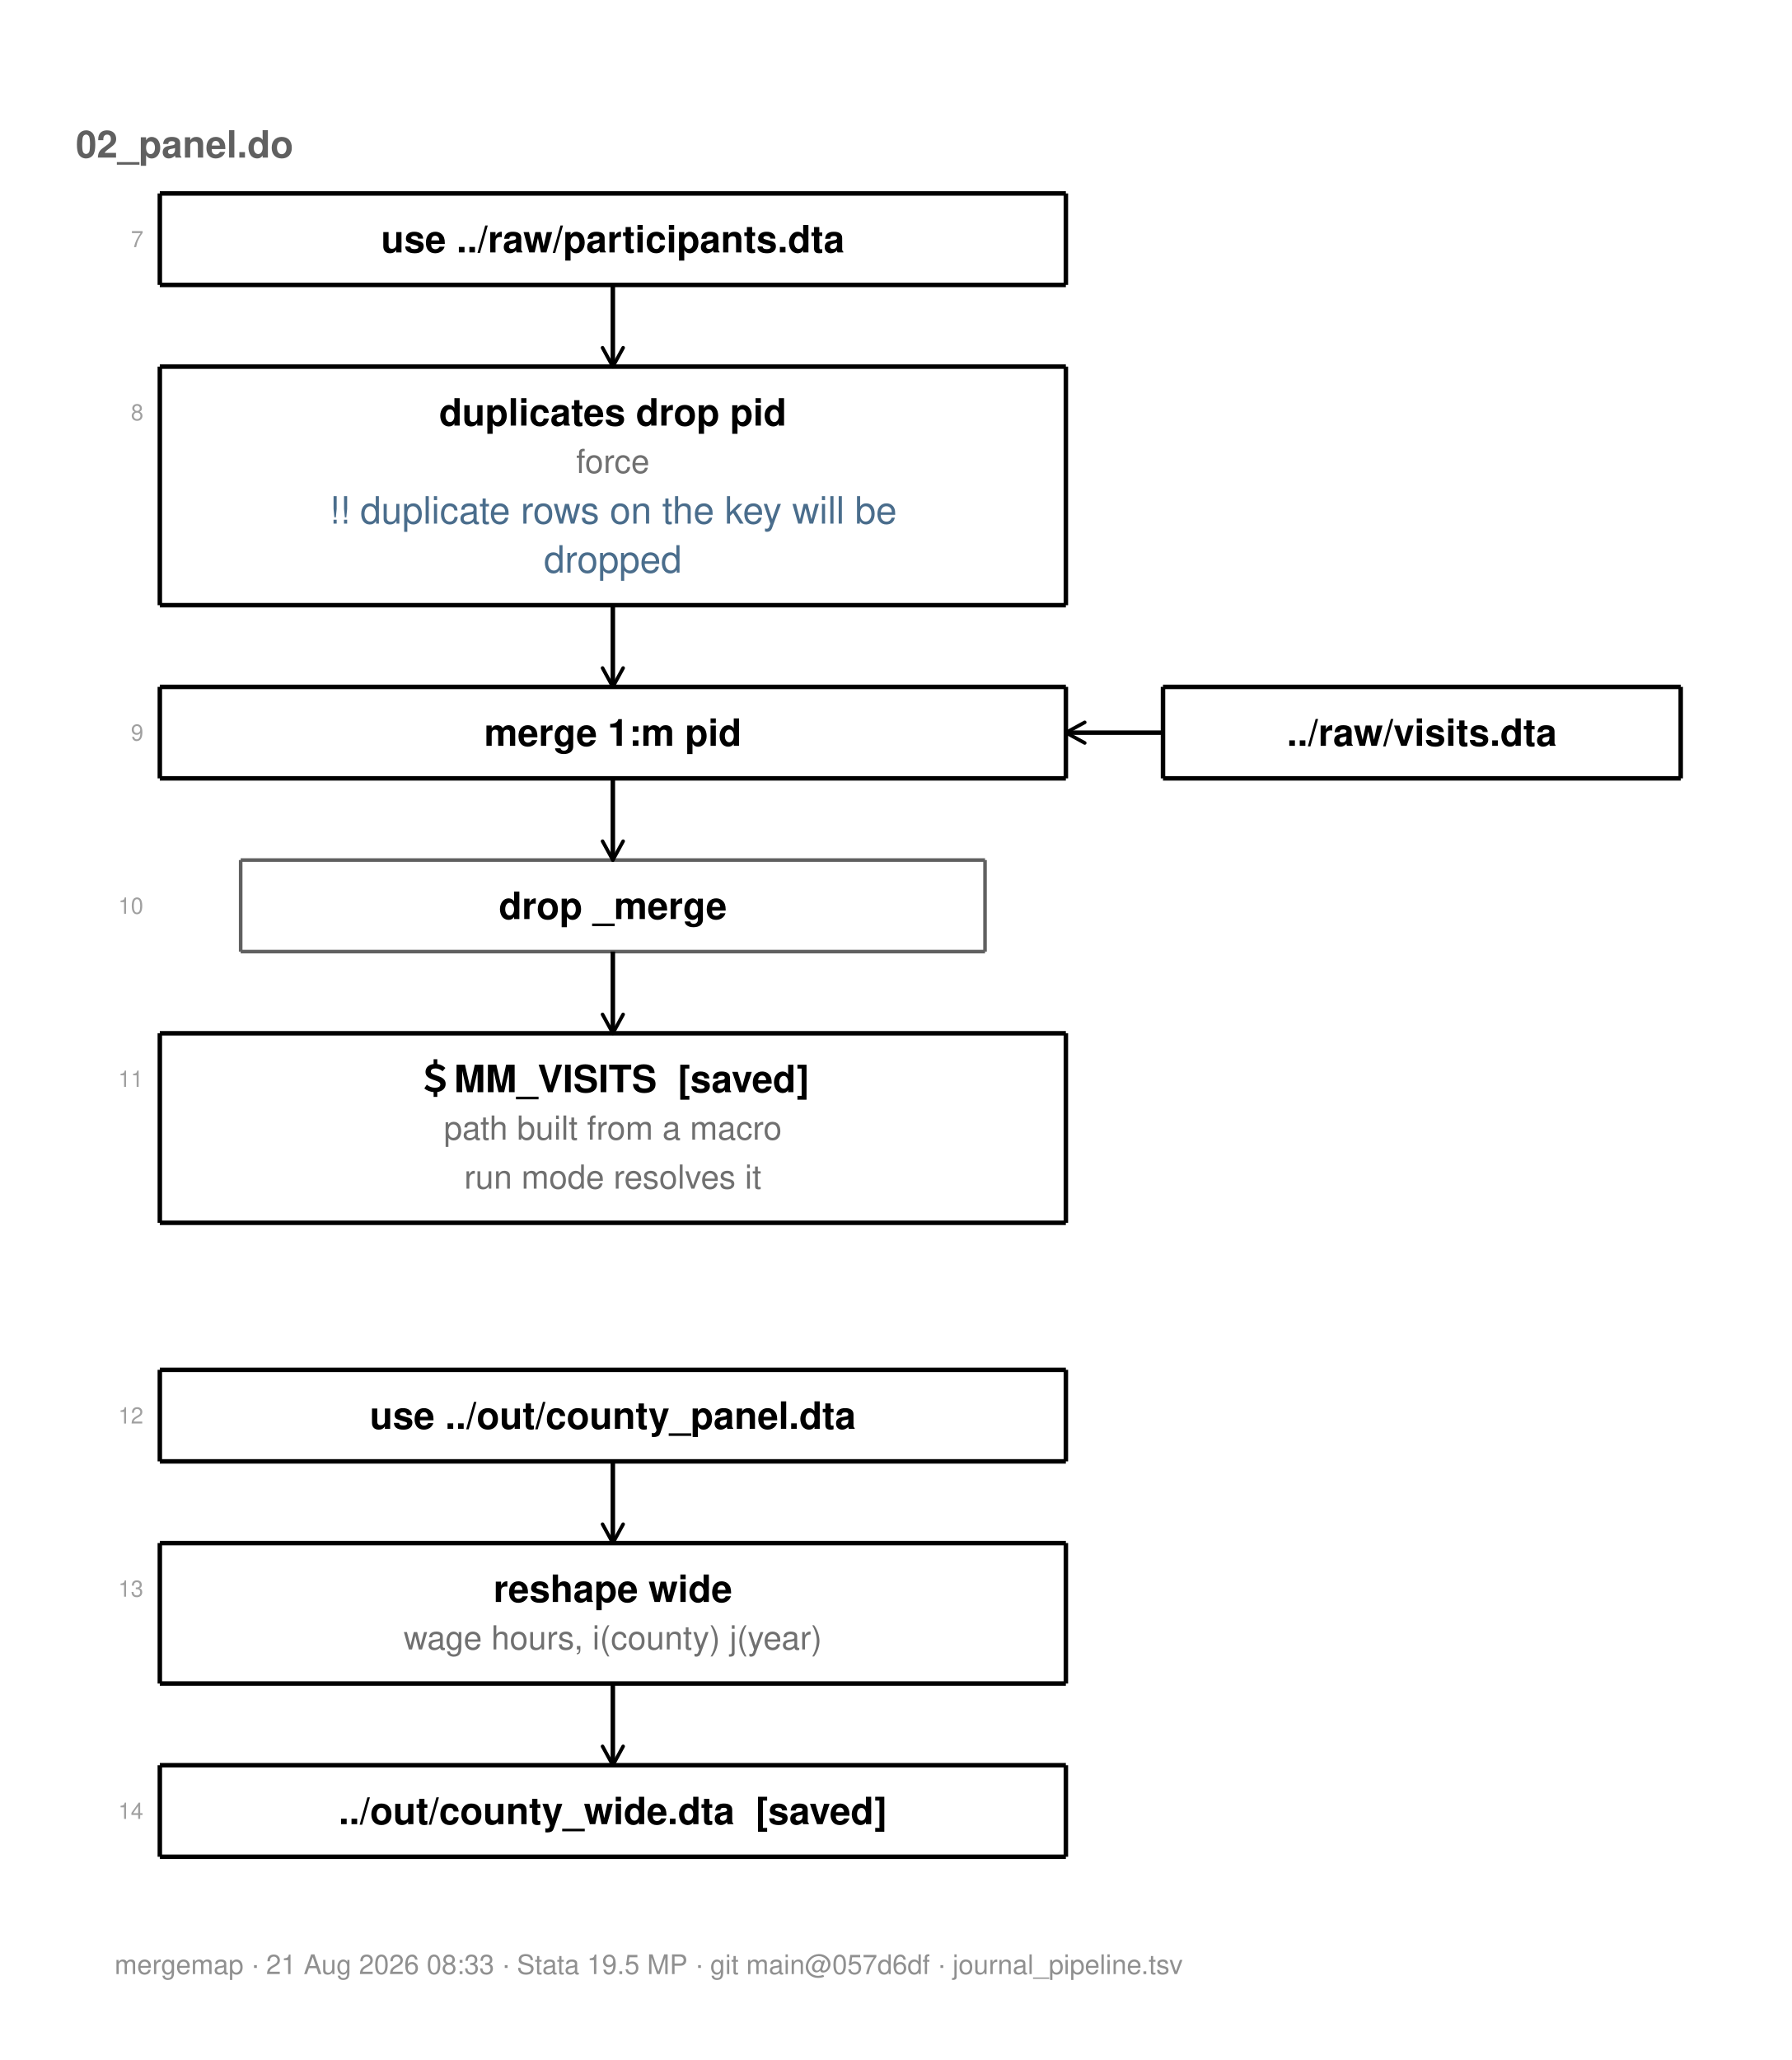
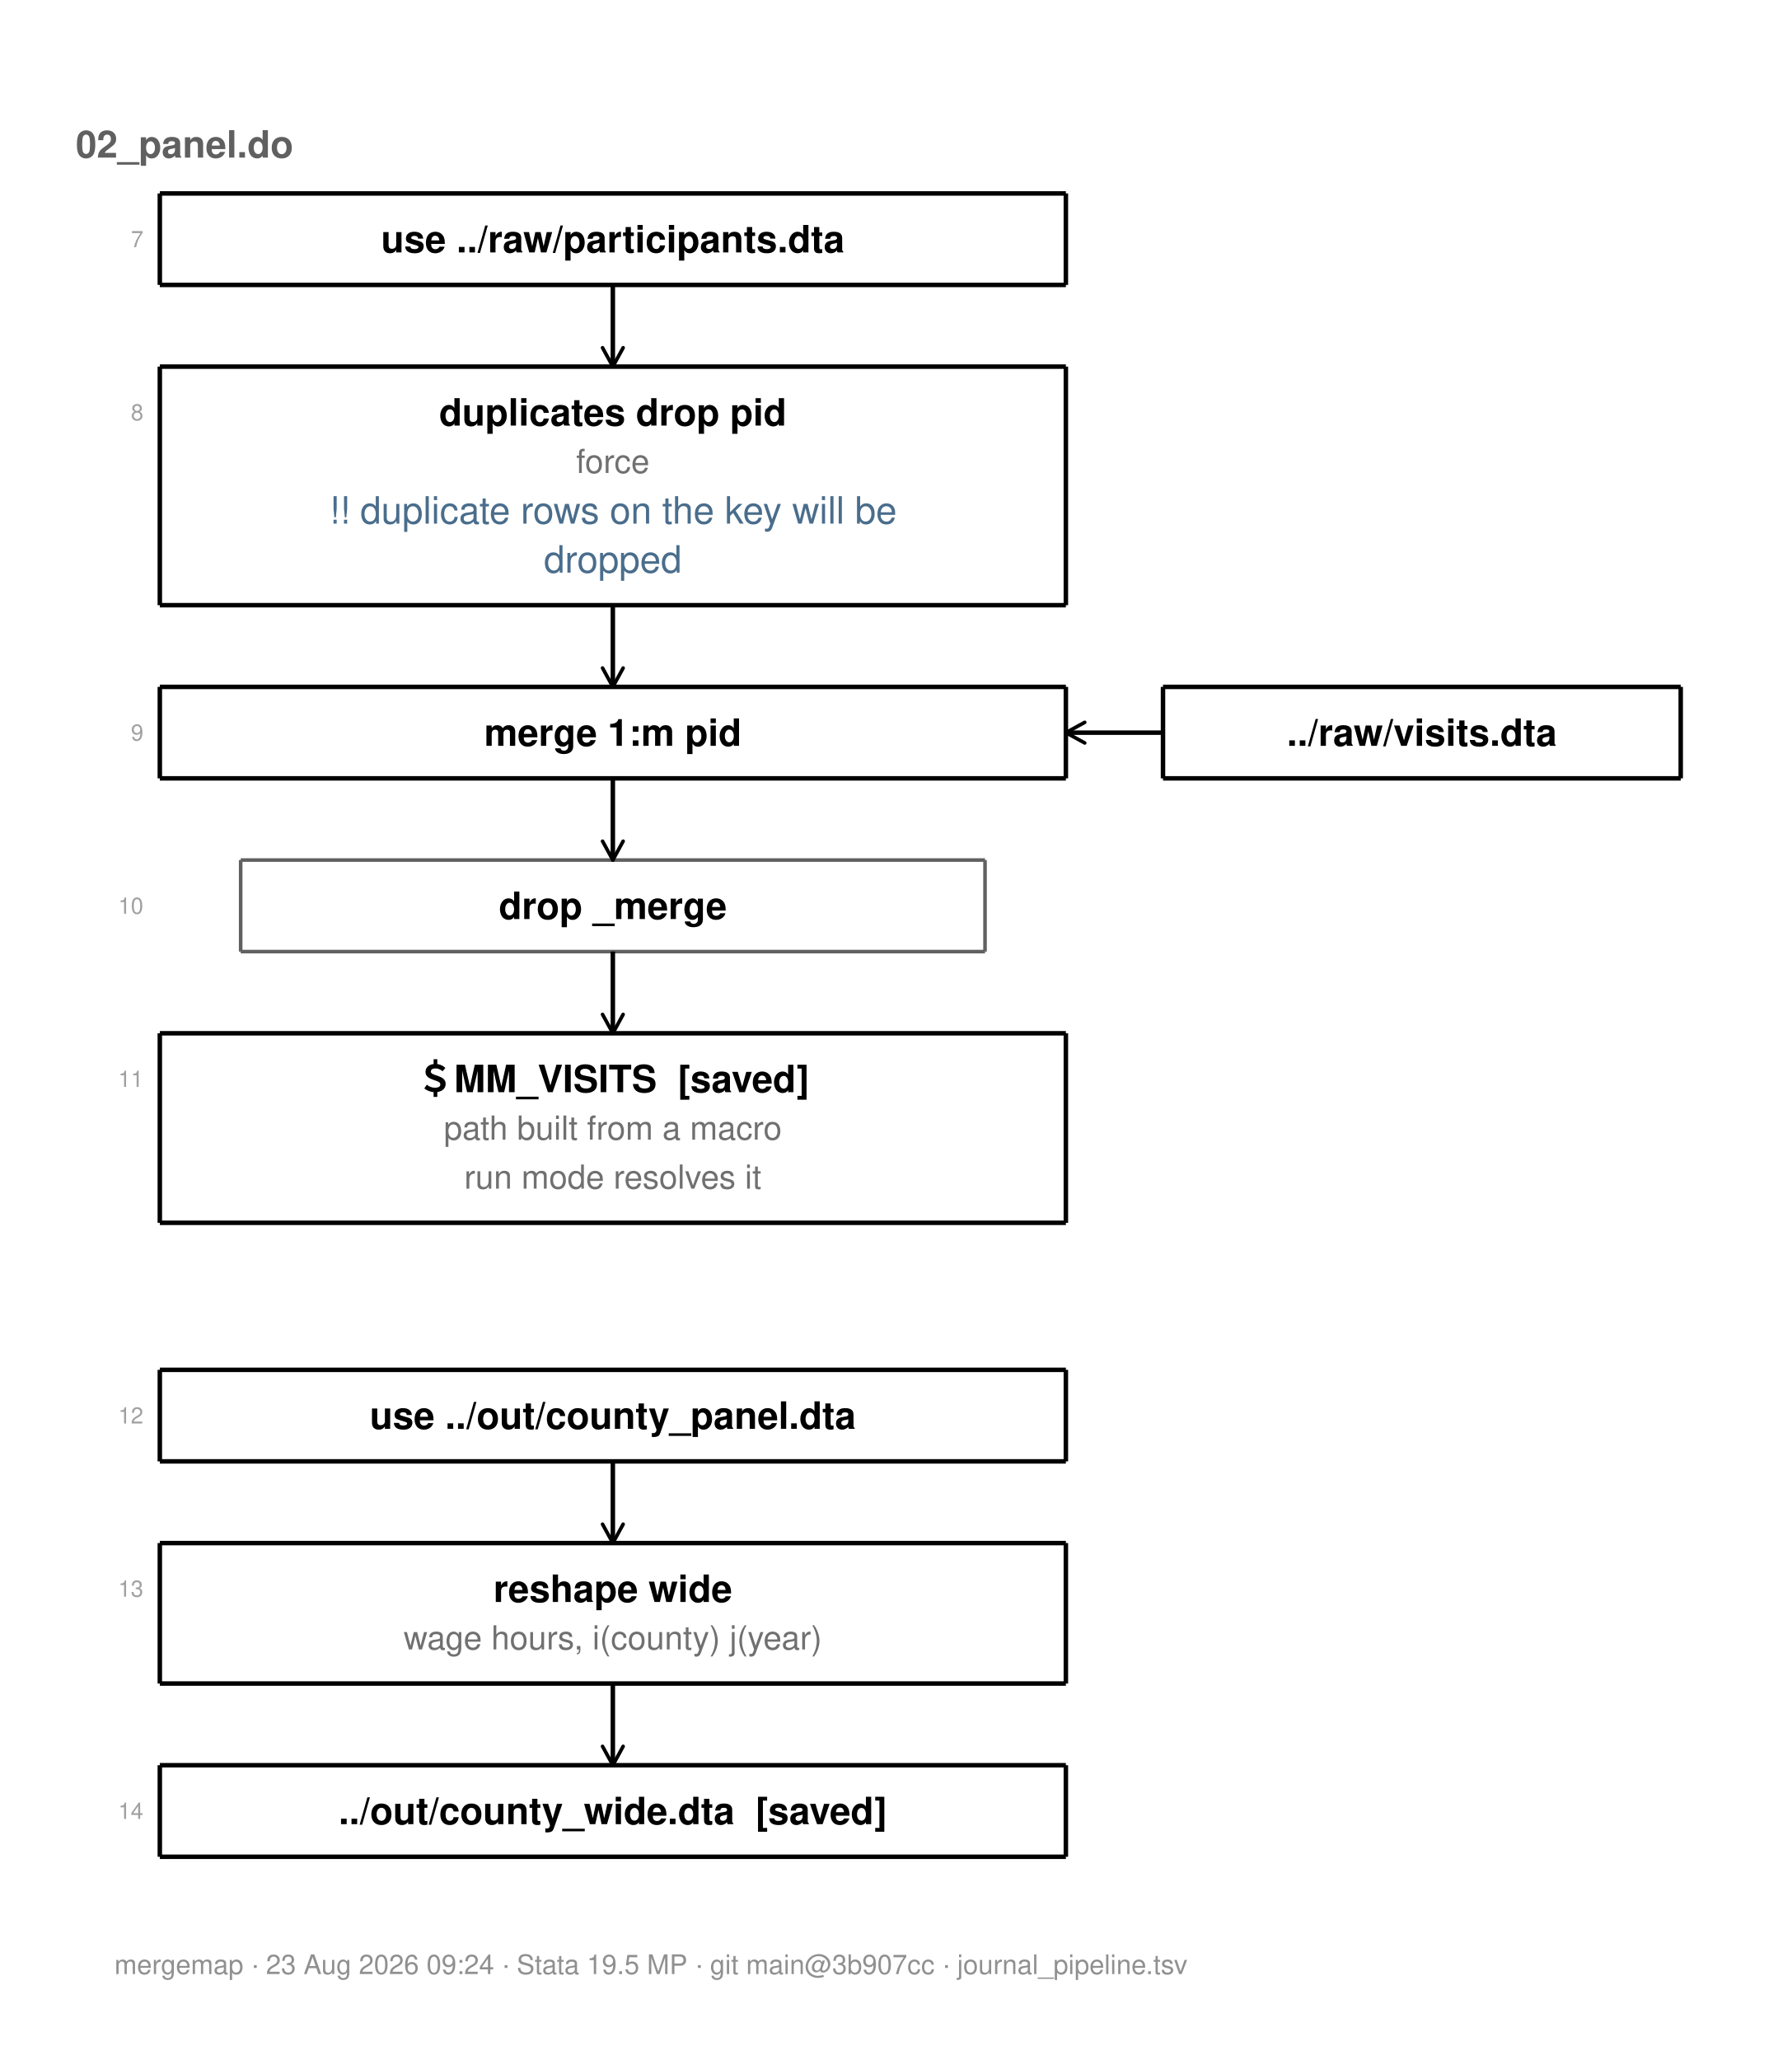
<svg xmlns="http://www.w3.org/2000/svg" version="1.1" width="17.400in" height="20.000in" viewBox="0 0 12528 14400">
  <rect x="0" y="0" width="12528" height="14400" style="fill:#FFFFFF;stroke:none" />
  <rect x="0.00" y="0.00" width="12528.00" height="14400.00" style="fill:#FFFFFF" />
  <rect x="12.53" y="12.53" width="12502.94" height="14374.94" style="fill:none;stroke:#FFFFFF;stroke-width:25.06" />
  <line x1="1117.35" y1="1352.25" x2="7451.55" y2="1352.25" style="stroke:#000000;stroke-width:31.32" />
  <line x1="1117.35" y1="1991.70" x2="7451.55" y2="1991.70" style="stroke:#000000;stroke-width:31.32" />
  <line x1="1117.35" y1="1352.25" x2="1117.35" y2="1991.70" style="stroke:#000000;stroke-width:31.32" />
  <line x1="7451.55" y1="1352.25" x2="7451.55" y2="1991.70" style="stroke:#000000;stroke-width:31.32" />
  <line x1="1117.35" y1="2562.75" x2="7451.55" y2="2562.75" style="stroke:#000000;stroke-width:31.32" />
  <line x1="1117.35" y1="4230.45" x2="7451.55" y2="4230.45" style="stroke:#000000;stroke-width:31.32" />
  <line x1="1117.35" y1="2562.75" x2="1117.35" y2="4230.45" style="stroke:#000000;stroke-width:31.32" />
  <line x1="7451.55" y1="2562.75" x2="7451.55" y2="4230.45" style="stroke:#000000;stroke-width:31.32" />
  <line x1="1117.35" y1="4801.50" x2="7451.55" y2="4801.50" style="stroke:#000000;stroke-width:31.32" />
  <line x1="1117.35" y1="5440.95" x2="7451.55" y2="5440.95" style="stroke:#000000;stroke-width:31.32" />
  <line x1="1117.35" y1="4801.50" x2="1117.35" y2="5440.95" style="stroke:#000000;stroke-width:31.32" />
  <line x1="7451.55" y1="4801.50" x2="7451.55" y2="5440.95" style="stroke:#000000;stroke-width:31.32" />
  <line x1="8130.60" y1="4801.50" x2="11749.95" y2="4801.50" style="stroke:#000000;stroke-width:31.32" />
  <line x1="8130.60" y1="5440.95" x2="11749.95" y2="5440.95" style="stroke:#000000;stroke-width:31.32" />
  <line x1="8130.60" y1="4801.50" x2="8130.60" y2="5440.95" style="stroke:#000000;stroke-width:31.32" />
  <line x1="11749.95" y1="4801.50" x2="11749.95" y2="5440.95" style="stroke:#000000;stroke-width:31.32" />
  <line x1="1117.35" y1="7222.95" x2="7451.55" y2="7222.95" style="stroke:#000000;stroke-width:31.32" />
  <line x1="1117.35" y1="8547.75" x2="7451.55" y2="8547.75" style="stroke:#000000;stroke-width:31.32" />
  <line x1="1117.35" y1="7222.95" x2="1117.35" y2="8547.75" style="stroke:#000000;stroke-width:31.32" />
  <line x1="7451.55" y1="7222.95" x2="7451.55" y2="8547.75" style="stroke:#000000;stroke-width:31.32" />
  <line x1="1117.35" y1="9575.55" x2="7451.55" y2="9575.55" style="stroke:#000000;stroke-width:31.32" />
  <line x1="1117.35" y1="10215.45" x2="7451.55" y2="10215.45" style="stroke:#000000;stroke-width:31.32" />
  <line x1="1117.35" y1="9575.55" x2="1117.35" y2="10215.45" style="stroke:#000000;stroke-width:31.32" />
  <line x1="7451.55" y1="9575.55" x2="7451.55" y2="10215.45" style="stroke:#000000;stroke-width:31.32" />
  <line x1="1117.35" y1="10786.50" x2="7451.55" y2="10786.50" style="stroke:#000000;stroke-width:31.32" />
  <line x1="1117.35" y1="11768.40" x2="7451.55" y2="11768.40" style="stroke:#000000;stroke-width:31.32" />
  <line x1="1117.35" y1="10786.50" x2="1117.35" y2="11768.40" style="stroke:#000000;stroke-width:31.32" />
  <line x1="7451.55" y1="10786.50" x2="7451.55" y2="11768.40" style="stroke:#000000;stroke-width:31.32" />
  <line x1="1117.35" y1="12339.45" x2="7451.55" y2="12339.45" style="stroke:#000000;stroke-width:31.32" />
  <line x1="1117.35" y1="12979.35" x2="7451.55" y2="12979.35" style="stroke:#000000;stroke-width:31.32" />
  <line x1="1117.35" y1="12339.45" x2="1117.35" y2="12979.35" style="stroke:#000000;stroke-width:31.32" />
  <line x1="7451.55" y1="12339.45" x2="7451.55" y2="12979.35" style="stroke:#000000;stroke-width:31.32" />
  <line x1="1682.55" y1="6012.00" x2="6886.35" y2="6012.00" style="stroke:#606060;stroke-width:25.06" />
  <line x1="1682.55" y1="6651.90" x2="6886.35" y2="6651.90" style="stroke:#606060;stroke-width:25.06" />
  <line x1="1682.55" y1="6012.00" x2="1682.55" y2="6651.90" style="stroke:#606060;stroke-width:25.06" />
  <line x1="6886.35" y1="6012.00" x2="6886.35" y2="6651.90" style="stroke:#606060;stroke-width:25.06" />
  <line x1="4284.45" y1="1991.70" x2="4284.45" y2="2562.75" style="stroke:#000000;stroke-width:31.32" />
  <line x1="8130.60" y1="5121.45" x2="7451.55" y2="5121.45" style="stroke:#000000;stroke-width:31.32" />
  <line x1="4284.45" y1="4230.45" x2="4284.45" y2="4801.50" style="stroke:#000000;stroke-width:31.32" />
  <line x1="4284.45" y1="5440.95" x2="4284.45" y2="6012.00" style="stroke:#000000;stroke-width:31.32" />
  <line x1="4284.45" y1="6651.90" x2="4284.45" y2="7222.95" style="stroke:#000000;stroke-width:31.32" />
  <line x1="4284.45" y1="10215.45" x2="4284.45" y2="10786.50" style="stroke:#000000;stroke-width:31.32" />
  <line x1="4284.45" y1="11768.40" x2="4284.45" y2="12339.45" style="stroke:#000000;stroke-width:31.32" />
  <line x1="4284.45" y1="2562.75" x2="4212.45" y2="2430.90" stroke-linecap="round" style="stroke:#000000;stroke-width:25.06" />
  <line x1="4284.45" y1="2562.75" x2="4356.45" y2="2430.90" stroke-linecap="round" style="stroke:#000000;stroke-width:25.06" />
  <line x1="7451.55" y1="5121.45" x2="7583.40" y2="5049.45" stroke-linecap="round" style="stroke:#000000;stroke-width:25.06" />
  <line x1="7451.55" y1="5121.45" x2="7583.40" y2="5193.45" stroke-linecap="round" style="stroke:#000000;stroke-width:25.06" />
  <line x1="4284.45" y1="4801.50" x2="4212.45" y2="4669.65" stroke-linecap="round" style="stroke:#000000;stroke-width:25.06" />
  <line x1="4284.45" y1="4801.50" x2="4356.45" y2="4669.65" stroke-linecap="round" style="stroke:#000000;stroke-width:25.06" />
  <line x1="4284.45" y1="6012.00" x2="4212.45" y2="5880.15" stroke-linecap="round" style="stroke:#000000;stroke-width:25.06" />
  <line x1="4284.45" y1="6012.00" x2="4356.45" y2="5880.15" stroke-linecap="round" style="stroke:#000000;stroke-width:25.06" />
  <line x1="4284.45" y1="7222.95" x2="4212.45" y2="7091.10" stroke-linecap="round" style="stroke:#000000;stroke-width:25.06" />
  <line x1="4284.45" y1="7222.95" x2="4356.45" y2="7091.10" stroke-linecap="round" style="stroke:#000000;stroke-width:25.06" />
  <line x1="4284.45" y1="10786.50" x2="4212.45" y2="10654.65" stroke-linecap="round" style="stroke:#000000;stroke-width:25.06" />
  <line x1="4284.45" y1="10786.50" x2="4356.45" y2="10654.65" stroke-linecap="round" style="stroke:#000000;stroke-width:25.06" />
  <line x1="4284.45" y1="12339.45" x2="4212.45" y2="12207.60" stroke-linecap="round" style="stroke:#000000;stroke-width:25.06" />
  <line x1="4284.45" y1="12339.45" x2="4356.45" y2="12207.60" stroke-linecap="round" style="stroke:#000000;stroke-width:25.06" />
  <text x="1290.60" y="1101.60" style="font-family:'Helvetica';font-weight:bold;font-size:263.25px;fill:#606060" text-anchor="middle">02_panel.do</text>
  <text x="4284.45" y="1764.45" style="font-family:'Helvetica';font-weight:bold;font-size:263.25px;fill:#000000" text-anchor="middle">use ../raw/participants.dta</text>
  <text x="958.95" y="1727.60" style="font-family:'Helvetica';font-size:157.95px;fill:#A0A0a0" text-anchor="middle">7</text>
  <text x="4284.45" y="2974.95" style="font-family:'Helvetica';font-weight:bold;font-size:263.25px;fill:#000000" text-anchor="middle">duplicates drop pid</text>
  <text x="4284.45" y="3306.37" style="font-family:'Helvetica';font-size:231.75px;fill:#707070" text-anchor="middle">force</text>
  <text x="4284.45" y="3660.30" style="font-family:'Helvetica';font-size:263.25px;fill:#4A6D8c" text-anchor="middle">!! duplicate rows on the key will be</text>
  <text x="4284.45" y="4002.75" style="font-family:'Helvetica';font-size:263.25px;fill:#4A6D8c" text-anchor="middle">dropped</text>
  <text x="958.95" y="2938.10" style="font-family:'Helvetica';font-size:157.95px;fill:#A0A0a0" text-anchor="middle">8</text>
  <text x="4284.45" y="5213.70" style="font-family:'Helvetica';font-weight:bold;font-size:263.25px;fill:#000000" text-anchor="middle">merge 1:m pid</text>
  <text x="958.95" y="5176.85" style="font-family:'Helvetica';font-size:157.95px;fill:#A0A0a0" text-anchor="middle">9</text>
  <text x="9940.50" y="5213.70" style="font-family:'Helvetica';font-weight:bold;font-size:263.25px;fill:#000000" text-anchor="middle">../raw/visits.dta</text>
  <text x="4284.45" y="6424.20" style="font-family:'Helvetica';font-weight:bold;font-size:263.25px;fill:#000000" text-anchor="middle">drop _merge</text>
  <text x="914.40" y="6387.35" style="font-family:'Helvetica';font-size:157.95px;fill:#A0A0a0" text-anchor="middle">10</text>
  <text x="4284.45" y="7634.70" style="font-family:'Helvetica';font-weight:bold;font-size:263.25px;fill:#000000" text-anchor="middle">＄MM_VISITS  [saved]</text>
  <text x="4284.45" y="7966.58" style="font-family:'Helvetica';font-size:231.75px;fill:#707070" text-anchor="middle">path built from a macro</text>
  <text x="4284.45" y="8309.03" style="font-family:'Helvetica';font-size:231.75px;fill:#707070" text-anchor="middle">run mode resolves it</text>
  <text x="914.40" y="7597.85" style="font-family:'Helvetica';font-size:157.95px;fill:#A0A0a0" text-anchor="middle">11</text>
  <text x="4284.45" y="9987.75" style="font-family:'Helvetica';font-weight:bold;font-size:263.25px;fill:#000000" text-anchor="middle">use ../out/county_panel.dta</text>
  <text x="914.40" y="9950.90" style="font-family:'Helvetica';font-size:157.95px;fill:#A0A0a0" text-anchor="middle">12</text>
  <text x="4284.45" y="11198.25" style="font-family:'Helvetica';font-weight:bold;font-size:263.25px;fill:#000000" text-anchor="middle">reshape wide</text>
  <text x="4284.45" y="11530.13" style="font-family:'Helvetica';font-size:231.75px;fill:#707070" text-anchor="middle">wage hours, i(county) j(year)</text>
  <text x="914.40" y="11161.40" style="font-family:'Helvetica';font-size:157.95px;fill:#A0A0a0" text-anchor="middle">13</text>
  <text x="4284.45" y="12751.65" style="font-family:'Helvetica';font-weight:bold;font-size:263.25px;fill:#000000" text-anchor="middle">../out/county_wide.dta  [saved]</text>
  <text x="914.40" y="12714.80" style="font-family:'Helvetica';font-size:157.95px;fill:#A0A0a0" text-anchor="middle">14</text>
-   <text x="4535.10" y="13799.36" style="font-family:'Helvetica';font-size:189.00px;fill:#909090" text-anchor="middle">mergemap · 21 Aug 2026 08:33 · Stata 19.5 MP · git main@057d6df · journal_pipeline.tsv</text>
+   <text x="4550.85" y="13799.36" style="font-family:'Helvetica';font-size:189.00px;fill:#909090" text-anchor="middle">mergemap · 23 Aug 2026 09:24 · Stata 19.5 MP · git main@3b907cc · journal_pipeline.tsv</text>
</svg>
